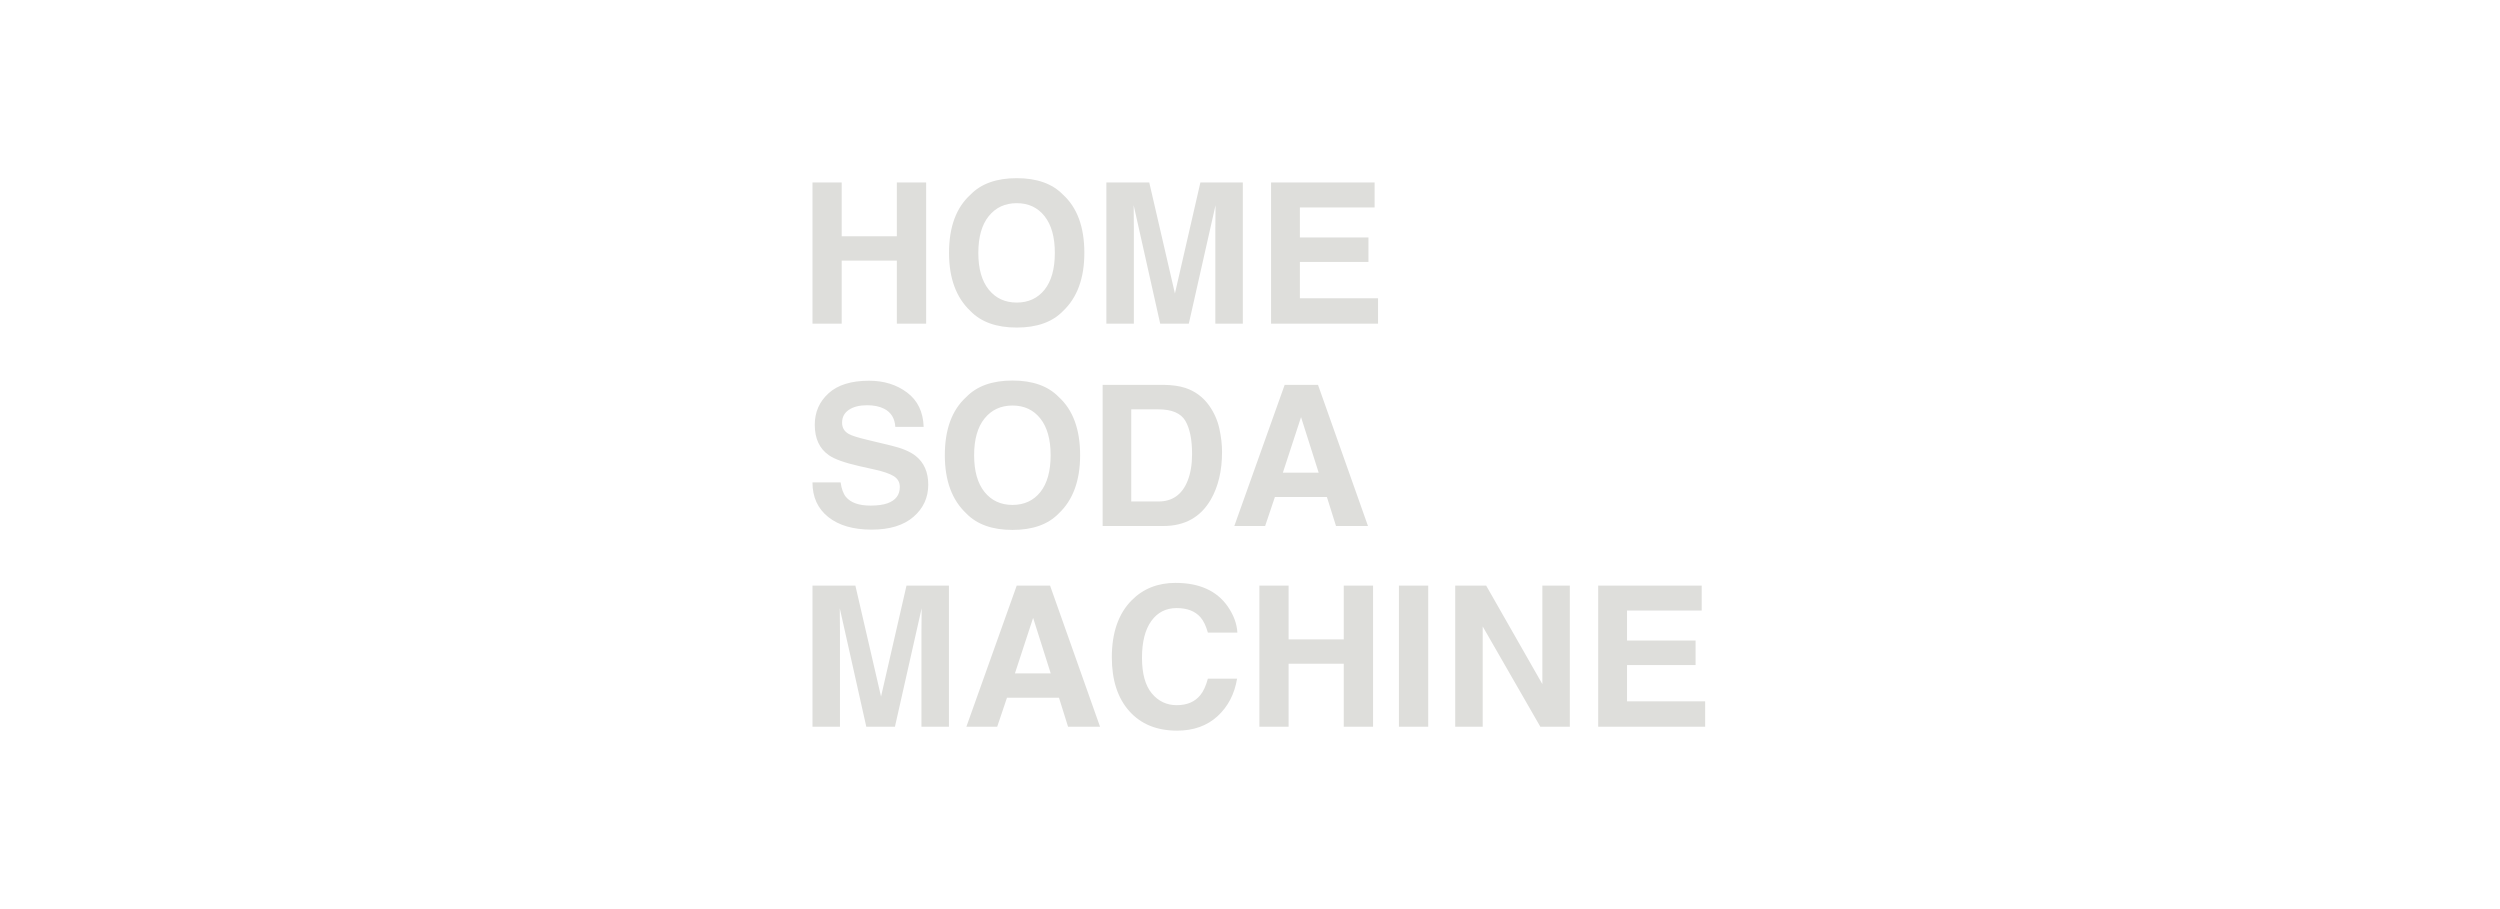
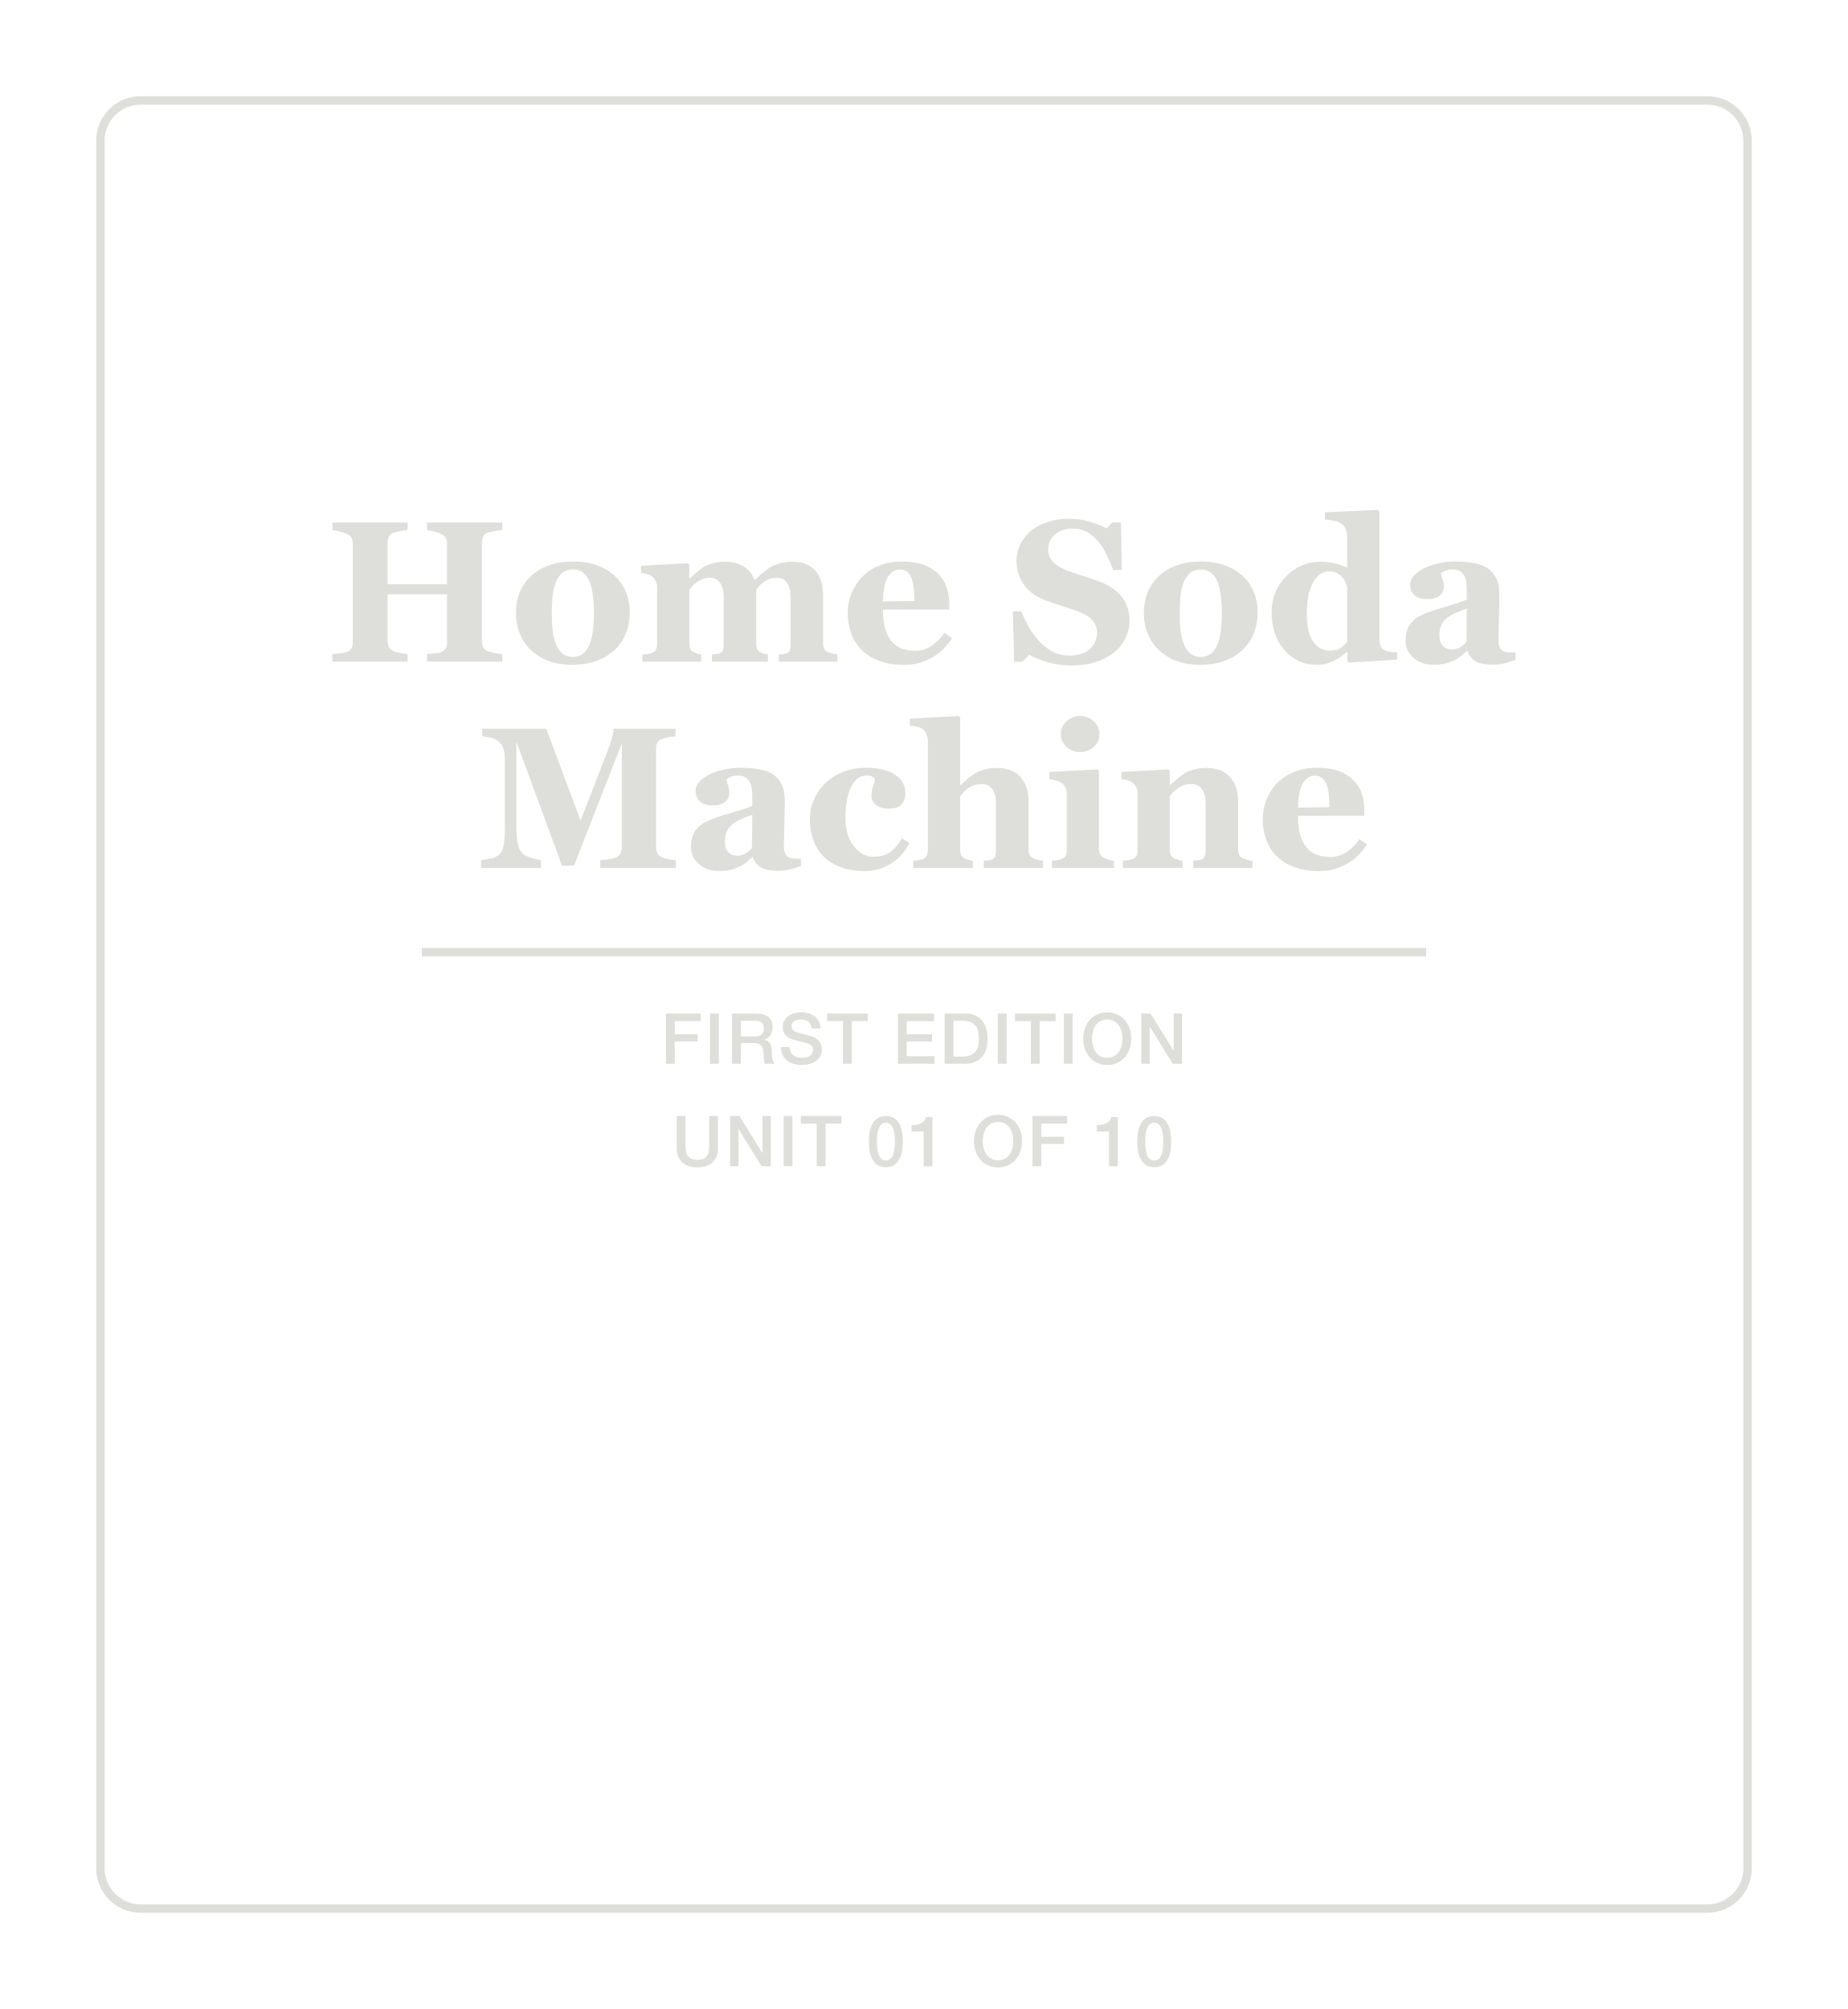
- <svg xmlns="http://www.w3.org/2000/svg" viewBox="0 0 104.53 38">
-   <g aria-label="HOME" transform="translate(33.3548 13.53193)" fill="#dededb">
-     <path d="M4.144 0.0V-2.635H1.838V0.0H0.617V-5.902H1.838V-3.652H4.144V-5.902H5.369V0.0ZM9.157 0.164Q7.892 0.164 7.223 -0.525Q6.326 -1.369 6.326 -2.959Q6.326 -4.58 7.223 -5.393Q7.892 -6.082 9.157 -6.082Q10.422 -6.082 11.091 -5.393Q11.984 -4.58 11.984 -2.959Q11.984 -1.369 11.091 -0.525Q10.422 0.164 9.157 0.164ZM10.322 -1.421Q10.75 -1.962 10.75 -2.959Q10.75 -3.952 10.32 -4.494Q9.89 -5.037 9.157 -5.037Q8.424 -5.037 7.988 -4.496Q7.551 -3.956 7.551 -2.959Q7.551 -1.962 7.988 -1.421Q8.424 -0.881 9.157 -0.881Q9.89 -0.881 10.322 -1.421ZM14.054 0.0H12.905V-5.902H14.698L15.771 -1.261L16.836 -5.902H18.61V0.0H17.461V-3.992Q17.461 -4.164 17.465 -4.474Q17.469 -4.785 17.469 -4.953L16.352 0.0H15.155L14.046 -4.953Q14.046 -4.785 14.05 -4.474Q14.054 -4.164 14.054 -3.992ZM23.863 -2.579H20.996V-1.061H24.264V0.0H19.791V-5.902H24.12V-4.857H20.996V-3.604H23.863Z" />
+ <svg xmlns="http://www.w3.org/2000/svg" viewBox="0 0 92 100">
+   <g aria-label="Home Soda" transform="translate(0 0)" fill="#dededb">
+     <path d="M 25.004 32.937 L 21.259 32.937 L 21.259 32.556 Q 21.381 32.546 21.615 32.526 Q 21.85 32.507 21.938 32.468 Q 22.118 32.395 22.187 32.275 Q 22.255 32.155 22.255 31.97 L 22.255 29.582 L 19.296 29.582 L 19.296 31.916 Q 19.296 32.082 19.367 32.214 Q 19.438 32.346 19.608 32.419 Q 19.701 32.458 19.926 32.502 Q 20.15 32.546 20.292 32.556 L 20.292 32.937 L 16.547 32.937 L 16.547 32.556 Q 16.669 32.551 16.906 32.524 Q 17.143 32.497 17.25 32.458 Q 17.426 32.395 17.494 32.265 Q 17.562 32.136 17.562 31.96 L 17.562 27.058 Q 17.562 26.887 17.501 26.77 Q 17.44 26.652 17.25 26.564 Q 17.108 26.501 16.879 26.45 Q 16.649 26.398 16.547 26.389 L 16.547 26.008 L 20.292 26.008 L 20.292 26.389 Q 20.141 26.398 19.931 26.438 Q 19.721 26.477 19.608 26.511 Q 19.418 26.574 19.357 26.713 Q 19.296 26.853 19.296 27.009 L 19.296 29.079 L 22.255 29.079 L 22.255 27.058 Q 22.255 26.887 22.191 26.77 Q 22.128 26.652 21.938 26.564 Q 21.811 26.506 21.598 26.455 Q 21.386 26.403 21.259 26.389 L 21.259 26.008 L 25.004 26.008 L 25.004 26.389 Q 24.848 26.398 24.652 26.43 Q 24.457 26.462 24.301 26.511 Q 24.115 26.574 24.052 26.711 Q 23.988 26.848 23.988 27.009 L 23.988 31.916 Q 23.988 32.092 24.052 32.214 Q 24.115 32.336 24.301 32.419 Q 24.418 32.468 24.64 32.507 Q 24.862 32.546 25.004 32.556 Z M 30.609 28.669 Q 30.971 29.006 31.161 29.475 Q 31.352 29.943 31.352 30.49 Q 31.352 31.032 31.164 31.513 Q 30.976 31.994 30.614 32.336 Q 30.229 32.702 29.694 32.897 Q 29.159 33.093 28.471 33.093 Q 27.875 33.093 27.375 32.922 Q 26.874 32.751 26.488 32.409 Q 26.117 32.082 25.902 31.601 Q 25.688 31.12 25.688 30.524 Q 25.688 29.938 25.875 29.482 Q 26.063 29.025 26.439 28.669 Q 26.801 28.327 27.331 28.139 Q 27.86 27.951 28.515 27.951 Q 29.198 27.951 29.718 28.139 Q 30.238 28.327 30.609 28.669 Z M 29.359 32.053 Q 29.467 31.779 29.518 31.389 Q 29.569 30.998 29.569 30.48 Q 29.569 30.139 29.521 29.699 Q 29.472 29.26 29.374 29.006 Q 29.257 28.698 29.049 28.522 Q 28.842 28.347 28.524 28.347 Q 28.178 28.347 27.97 28.537 Q 27.763 28.728 27.65 29.03 Q 27.548 29.309 27.509 29.682 Q 27.47 30.056 27.47 30.461 Q 27.47 30.993 27.504 31.342 Q 27.538 31.691 27.67 32.043 Q 27.782 32.346 27.992 32.521 Q 28.202 32.697 28.524 32.697 Q 28.817 32.697 29.027 32.534 Q 29.237 32.37 29.359 32.053 Z M 41.684 32.937 L 38.773 32.937 L 38.773 32.58 Q 38.881 32.565 38.998 32.556 Q 39.115 32.546 39.193 32.507 Q 39.301 32.458 39.33 32.343 Q 39.359 32.229 39.359 32.048 L 39.359 29.768 Q 39.359 29.265 39.181 29.013 Q 39.003 28.762 38.671 28.762 Q 38.461 28.762 38.297 28.828 Q 38.134 28.894 37.997 28.991 Q 37.855 29.094 37.777 29.196 Q 37.699 29.299 37.646 29.372 L 37.646 31.994 Q 37.646 32.17 37.687 32.28 Q 37.729 32.39 37.841 32.453 Q 37.919 32.497 38.019 32.531 Q 38.119 32.565 38.231 32.58 L 38.231 32.937 L 35.443 32.937 L 35.443 32.58 Q 35.536 32.57 35.668 32.556 Q 35.8 32.541 35.863 32.507 Q 35.966 32.453 35.998 32.351 Q 36.029 32.248 36.029 32.048 L 36.029 29.768 Q 36.029 29.265 35.851 29.013 Q 35.673 28.762 35.341 28.762 Q 35.131 28.762 34.967 28.828 Q 34.804 28.894 34.667 28.991 Q 34.525 29.094 34.447 29.196 Q 34.369 29.299 34.315 29.372 L 34.315 31.994 Q 34.315 32.165 34.359 32.277 Q 34.403 32.39 34.516 32.453 Q 34.594 32.497 34.694 32.531 Q 34.794 32.565 34.906 32.58 L 34.906 32.937 L 31.981 32.937 L 31.981 32.58 Q 32.108 32.57 32.23 32.556 Q 32.353 32.541 32.44 32.507 Q 32.597 32.448 32.655 32.338 Q 32.714 32.229 32.714 32.048 L 32.714 29.206 Q 32.714 29.05 32.631 28.901 Q 32.548 28.752 32.431 28.669 Q 32.343 28.61 32.209 28.571 Q 32.074 28.532 31.913 28.518 L 31.913 28.161 L 34.242 28.034 L 34.315 28.107 L 34.315 28.796 L 34.335 28.796 Q 34.472 28.674 34.66 28.505 Q 34.848 28.337 35.014 28.234 Q 35.194 28.117 35.478 28.039 Q 35.761 27.961 36.098 27.961 Q 36.654 27.961 37.028 28.203 Q 37.401 28.444 37.558 28.845 L 37.602 28.845 Q 37.743 28.713 37.948 28.535 Q 38.153 28.356 38.324 28.249 Q 38.515 28.127 38.81 28.044 Q 39.105 27.961 39.442 27.961 Q 40.18 27.961 40.578 28.395 Q 40.976 28.83 40.976 29.631 L 40.976 32.004 Q 40.976 32.185 41.029 32.294 Q 41.083 32.404 41.225 32.463 Q 41.303 32.497 41.417 32.531 Q 41.532 32.565 41.684 32.58 Z M 47.387 31.77 Q 47.216 32.048 46.974 32.294 Q 46.732 32.541 46.425 32.717 Q 46.098 32.902 45.763 32.998 Q 45.429 33.093 44.994 33.093 Q 44.271 33.093 43.747 32.888 Q 43.222 32.683 42.88 32.336 Q 42.538 31.989 42.37 31.518 Q 42.201 31.047 42.201 30.495 Q 42.201 29.997 42.384 29.541 Q 42.567 29.084 42.904 28.728 Q 43.236 28.381 43.742 28.166 Q 44.247 27.951 44.872 27.951 Q 45.556 27.951 45.995 28.117 Q 46.435 28.283 46.723 28.576 Q 47.001 28.854 47.128 29.233 Q 47.255 29.611 47.255 30.026 L 47.255 30.344 L 43.954 30.344 Q 43.954 31.345 44.34 31.867 Q 44.726 32.39 45.565 32.39 Q 46.024 32.39 46.391 32.138 Q 46.757 31.887 47.016 31.501 Z M 45.521 29.914 Q 45.521 29.621 45.492 29.313 Q 45.463 29.006 45.39 28.811 Q 45.307 28.581 45.163 28.464 Q 45.019 28.347 44.799 28.347 Q 44.423 28.347 44.198 28.728 Q 43.974 29.108 43.954 29.934 Z M 53.354 33.122 Q 52.719 33.122 52.169 32.966 Q 51.62 32.81 51.239 32.595 L 50.902 32.937 L 50.487 32.937 L 50.424 30.432 L 50.844 30.432 Q 50.985 30.788 51.205 31.184 Q 51.425 31.579 51.713 31.892 Q 52.011 32.219 52.379 32.424 Q 52.748 32.629 53.241 32.629 Q 53.905 32.629 54.259 32.304 Q 54.613 31.979 54.613 31.486 Q 54.613 31.081 54.313 30.805 Q 54.013 30.529 53.383 30.329 Q 52.973 30.197 52.628 30.085 Q 52.284 29.973 51.981 29.855 Q 51.283 29.577 50.944 29.06 Q 50.605 28.542 50.605 27.902 Q 50.605 27.497 50.78 27.124 Q 50.956 26.75 51.293 26.452 Q 51.615 26.174 52.118 25.998 Q 52.621 25.822 53.212 25.822 Q 53.788 25.822 54.291 25.981 Q 54.794 26.14 55.082 26.301 L 55.38 26.008 L 55.805 26.008 L 55.844 28.371 L 55.424 28.371 Q 55.277 27.99 55.08 27.592 Q 54.882 27.194 54.662 26.931 Q 54.423 26.647 54.11 26.479 Q 53.798 26.311 53.378 26.311 Q 52.851 26.311 52.516 26.608 Q 52.182 26.906 52.182 27.346 Q 52.182 27.761 52.472 28.024 Q 52.763 28.288 53.378 28.488 Q 53.739 28.61 54.115 28.732 Q 54.491 28.854 54.784 28.967 Q 55.492 29.24 55.861 29.721 Q 56.23 30.202 56.23 30.915 Q 56.23 31.364 56.02 31.784 Q 55.81 32.204 55.453 32.482 Q 55.062 32.79 54.55 32.956 Q 54.037 33.122 53.354 33.122 Z M 61.869 28.669 Q 62.23 29.006 62.421 29.475 Q 62.611 29.943 62.611 30.49 Q 62.611 31.032 62.423 31.513 Q 62.235 31.994 61.874 32.336 Q 61.488 32.702 60.954 32.897 Q 60.419 33.093 59.73 33.093 Q 59.135 33.093 58.634 32.922 Q 58.134 32.751 57.748 32.409 Q 57.377 32.082 57.162 31.601 Q 56.947 31.12 56.947 30.524 Q 56.947 29.938 57.135 29.482 Q 57.323 29.025 57.699 28.669 Q 58.061 28.327 58.59 28.139 Q 59.12 27.951 59.774 27.951 Q 60.458 27.951 60.978 28.139 Q 61.498 28.327 61.869 28.669 Z M 60.619 32.053 Q 60.727 31.779 60.778 31.389 Q 60.829 30.998 60.829 30.48 Q 60.829 30.139 60.78 29.699 Q 60.731 29.26 60.634 29.006 Q 60.517 28.698 60.309 28.522 Q 60.102 28.347 59.784 28.347 Q 59.438 28.347 59.23 28.537 Q 59.022 28.728 58.91 29.03 Q 58.808 29.309 58.769 29.682 Q 58.73 30.056 58.73 30.461 Q 58.73 30.993 58.764 31.342 Q 58.798 31.691 58.93 32.043 Q 59.042 32.346 59.252 32.521 Q 59.462 32.697 59.784 32.697 Q 60.077 32.697 60.287 32.534 Q 60.497 32.37 60.619 32.053 Z M 69.555 32.834 L 67.147 32.976 L 67.074 32.907 L 67.074 32.458 L 67.04 32.448 Q 66.801 32.707 66.393 32.9 Q 65.985 33.093 65.57 33.093 Q 64.584 33.093 63.944 32.36 Q 63.305 31.628 63.305 30.466 Q 63.305 29.436 64.02 28.698 Q 64.735 27.961 65.751 27.961 Q 66.151 27.961 66.503 28.051 Q 66.855 28.142 67.064 28.264 L 67.064 26.667 Q 67.064 26.486 66.991 26.328 Q 66.918 26.169 66.796 26.081 Q 66.645 25.974 66.417 25.927 Q 66.19 25.881 65.961 25.861 L 65.961 25.505 L 68.598 25.378 L 68.671 25.456 L 68.671 31.857 Q 68.671 32.043 68.732 32.17 Q 68.793 32.297 68.93 32.37 Q 69.032 32.424 69.23 32.448 Q 69.428 32.473 69.555 32.478 Z M 67.064 31.965 L 67.064 29.206 Q 67.03 29.094 66.969 28.957 Q 66.908 28.82 66.801 28.698 Q 66.703 28.596 66.54 28.518 Q 66.376 28.439 66.171 28.439 Q 65.683 28.439 65.37 28.991 Q 65.058 29.543 65.058 30.549 Q 65.058 30.944 65.114 31.259 Q 65.17 31.574 65.312 31.833 Q 65.453 32.092 65.675 32.238 Q 65.897 32.385 66.21 32.385 Q 66.508 32.385 66.703 32.27 Q 66.898 32.155 67.064 31.965 Z M 75.453 32.834 Q 75.238 32.927 74.945 33.005 Q 74.652 33.083 74.325 33.083 Q 73.725 33.083 73.441 32.905 Q 73.158 32.727 73.056 32.395 L 73.026 32.395 Q 72.86 32.561 72.707 32.678 Q 72.553 32.795 72.377 32.878 Q 72.147 32.985 71.935 33.037 Q 71.723 33.088 71.342 33.088 Q 70.775 33.088 70.375 32.753 Q 69.975 32.419 69.975 31.867 Q 69.975 31.55 70.062 31.328 Q 70.15 31.105 70.312 30.935 Q 70.458 30.778 70.651 30.676 Q 70.844 30.573 71.073 30.485 Q 71.513 30.324 72.128 30.151 Q 72.743 29.978 73.026 29.841 L 73.026 29.372 Q 73.026 29.25 73.007 29.05 Q 72.987 28.85 72.924 28.713 Q 72.855 28.557 72.709 28.449 Q 72.562 28.342 72.323 28.342 Q 72.108 28.342 71.964 28.403 Q 71.82 28.464 71.732 28.527 Q 71.747 28.625 71.815 28.825 Q 71.884 29.025 71.884 29.211 Q 71.884 29.294 71.84 29.418 Q 71.796 29.543 71.713 29.616 Q 71.601 29.714 71.461 29.768 Q 71.322 29.821 71.034 29.821 Q 70.624 29.821 70.414 29.624 Q 70.204 29.426 70.204 29.108 Q 70.204 28.835 70.421 28.618 Q 70.639 28.4 70.951 28.259 Q 71.259 28.112 71.659 28.032 Q 72.06 27.951 72.401 27.951 Q 72.875 27.951 73.271 28.007 Q 73.666 28.063 73.983 28.239 Q 74.286 28.41 74.464 28.735 Q 74.643 29.06 74.643 29.582 Q 74.643 30.134 74.621 30.891 Q 74.599 31.647 74.599 31.887 Q 74.599 32.106 74.665 32.233 Q 74.73 32.36 74.867 32.424 Q 74.95 32.463 75.128 32.47 Q 75.307 32.478 75.453 32.478 Z M 73.026 30.29 Q 72.753 30.383 72.484 30.502 Q 72.216 30.622 72.045 30.754 Q 71.864 30.891 71.762 31.103 Q 71.659 31.315 71.659 31.604 Q 71.659 31.984 71.833 32.155 Q 72.006 32.326 72.26 32.326 Q 72.528 32.326 72.702 32.216 Q 72.875 32.106 73.007 31.945 Z" />
  </g>
-   <g aria-label="SODA" transform="translate(33.63107 21.99292)" fill="#dededb">
-     <path d="M2.767 -0.853Q3.203 -0.853 3.475 -0.949Q3.992 -1.133 3.992 -1.634Q3.992 -1.926 3.736 -2.086Q3.479 -2.242 2.931 -2.362L2.306 -2.502Q1.385 -2.711 1.033 -2.955Q0.436 -3.363 0.436 -4.232Q0.436 -5.025 1.013 -5.549Q1.59 -6.074 2.707 -6.074Q3.64 -6.074 4.298 -5.579Q4.957 -5.085 4.989 -4.144H3.804Q3.772 -4.677 3.339 -4.901Q3.051 -5.049 2.623 -5.049Q2.146 -5.049 1.862 -4.857Q1.578 -4.665 1.578 -4.32Q1.578 -4.004 1.858 -3.848Q2.038 -3.744 2.627 -3.604L3.644 -3.359Q4.312 -3.199 4.653 -2.931Q5.181 -2.514 5.181 -1.726Q5.181 -0.917 4.562 -0.382Q3.944 0.152 2.815 0.152Q1.662 0.152 1.001 -0.374Q0.34 -0.901 0.34 -1.822H1.517Q1.574 -1.417 1.738 -1.217Q2.038 -0.853 2.767 -0.853ZM8.704 0.164Q7.439 0.164 6.771 -0.525Q5.874 -1.369 5.874 -2.959Q5.874 -4.58 6.771 -5.393Q7.439 -6.082 8.704 -6.082Q9.97 -6.082 10.638 -5.393Q11.531 -4.58 11.531 -2.959Q11.531 -1.369 10.638 -0.525Q9.97 0.164 8.704 0.164ZM9.87 -1.421Q10.298 -1.962 10.298 -2.959Q10.298 -3.952 9.868 -4.494Q9.437 -5.037 8.704 -5.037Q7.972 -5.037 7.535 -4.496Q7.099 -3.956 7.099 -2.959Q7.099 -1.962 7.535 -1.421Q7.972 -0.881 8.704 -0.881Q9.437 -0.881 9.87 -1.421ZM15.015 0.0H12.472V-5.902H15.015Q15.563 -5.894 15.928 -5.774Q16.548 -5.569 16.933 -5.025Q17.241 -4.584 17.353 -4.072Q17.465 -3.559 17.465 -3.095Q17.465 -1.918 16.993 -1.101Q16.352 0.0 15.015 0.0ZM15.932 -4.396Q15.647 -4.877 14.806 -4.877H13.669V-1.025H14.806Q15.679 -1.025 16.024 -1.886Q16.212 -2.358 16.212 -3.011Q16.212 -3.912 15.932 -4.396ZM21.849 -1.213H19.675L19.267 0.0H17.978L20.084 -5.902H21.477L23.567 0.0H22.23ZM21.505 -2.23 20.768 -4.552 20.008 -2.23Z" />
+   <g aria-label="Machine" transform="translate(0 0)" fill="#dededb">
+     <path d="M 33.639 43.201 L 29.884 43.201 L 29.884 42.82 Q 30.05 42.806 30.292 42.771 Q 30.534 42.737 30.622 42.698 Q 30.802 42.625 30.88 42.498 Q 30.958 42.371 30.958 42.176 L 30.958 37 L 28.576 43.089 L 27.96 43.089 Q 27.916 42.928 27.743 42.449 Q 27.57 41.971 27.462 41.683 L 25.709 36.922 L 25.709 41.136 Q 25.709 41.741 25.79 42.056 Q 25.871 42.371 26.051 42.518 Q 26.173 42.62 26.488 42.713 Q 26.803 42.806 26.93 42.82 L 26.93 43.201 L 23.952 43.201 L 23.952 42.82 Q 24.074 42.806 24.35 42.754 Q 24.625 42.703 24.801 42.576 Q 24.997 42.439 25.065 42.115 Q 25.133 41.79 25.133 41.189 L 25.133 37.757 Q 25.133 37.444 25.055 37.237 Q 24.977 37.029 24.821 36.907 Q 24.625 36.756 24.42 36.712 Q 24.215 36.668 24.005 36.653 L 24.005 36.272 L 27.194 36.272 L 28.903 40.848 L 30.343 37.132 Q 30.416 36.927 30.485 36.644 Q 30.553 36.36 30.558 36.272 L 33.629 36.272 L 33.629 36.653 Q 33.473 36.663 33.302 36.692 Q 33.131 36.722 32.975 36.771 Q 32.785 36.834 32.724 36.971 Q 32.663 37.107 32.663 37.273 L 32.663 42.181 Q 32.663 42.356 32.724 42.476 Q 32.785 42.596 32.975 42.684 Q 33.073 42.728 33.295 42.767 Q 33.517 42.806 33.639 42.82 Z M 39.879 43.099 Q 39.665 43.191 39.372 43.27 Q 39.079 43.348 38.751 43.348 Q 38.151 43.348 37.868 43.169 Q 37.584 42.991 37.482 42.659 L 37.453 42.659 Q 37.287 42.825 37.133 42.942 Q 36.979 43.06 36.803 43.143 Q 36.574 43.25 36.361 43.301 Q 36.149 43.353 35.768 43.353 Q 35.202 43.353 34.801 43.018 Q 34.401 42.684 34.401 42.132 Q 34.401 41.814 34.489 41.592 Q 34.577 41.37 34.738 41.199 Q 34.884 41.043 35.077 40.94 Q 35.27 40.838 35.5 40.75 Q 35.939 40.589 36.554 40.416 Q 37.169 40.242 37.453 40.105 L 37.453 39.637 Q 37.453 39.515 37.433 39.314 Q 37.414 39.114 37.35 38.978 Q 37.282 38.821 37.135 38.714 Q 36.989 38.606 36.75 38.606 Q 36.535 38.606 36.391 38.667 Q 36.247 38.729 36.159 38.792 Q 36.173 38.89 36.242 39.09 Q 36.31 39.29 36.31 39.476 Q 36.31 39.559 36.266 39.683 Q 36.222 39.808 36.139 39.881 Q 36.027 39.979 35.888 40.032 Q 35.749 40.086 35.46 40.086 Q 35.05 40.086 34.84 39.888 Q 34.63 39.69 34.63 39.373 Q 34.63 39.1 34.848 38.882 Q 35.065 38.665 35.377 38.523 Q 35.685 38.377 36.085 38.296 Q 36.486 38.216 36.828 38.216 Q 37.301 38.216 37.697 38.272 Q 38.092 38.328 38.41 38.504 Q 38.712 38.675 38.891 39 Q 39.069 39.324 39.069 39.847 Q 39.069 40.398 39.047 41.155 Q 39.025 41.912 39.025 42.151 Q 39.025 42.371 39.091 42.498 Q 39.157 42.625 39.293 42.688 Q 39.376 42.728 39.555 42.735 Q 39.733 42.742 39.879 42.742 Z M 37.453 40.555 Q 37.179 40.647 36.911 40.767 Q 36.642 40.887 36.471 41.019 Q 36.291 41.155 36.188 41.368 Q 36.085 41.58 36.085 41.868 Q 36.085 42.249 36.259 42.42 Q 36.432 42.591 36.686 42.591 Q 36.955 42.591 37.128 42.481 Q 37.301 42.371 37.433 42.21 Z M 43.043 43.357 Q 42.365 43.357 41.845 43.16 Q 41.325 42.962 40.988 42.62 Q 40.651 42.273 40.485 41.8 Q 40.319 41.326 40.319 40.77 Q 40.319 40.262 40.521 39.803 Q 40.724 39.344 41.071 38.997 Q 41.427 38.641 41.957 38.428 Q 42.487 38.216 43.126 38.216 Q 44.025 38.216 44.547 38.555 Q 45.07 38.895 45.07 39.471 Q 45.07 39.822 44.884 40.037 Q 44.699 40.252 44.245 40.252 Q 43.878 40.252 43.632 40.076 Q 43.385 39.9 43.385 39.617 Q 43.385 39.378 43.463 39.144 Q 43.541 38.909 43.556 38.787 Q 43.502 38.699 43.419 38.653 Q 43.336 38.606 43.161 38.606 Q 42.941 38.606 42.76 38.709 Q 42.58 38.812 42.423 39.07 Q 42.272 39.314 42.182 39.725 Q 42.091 40.135 42.091 40.711 Q 42.091 41.58 42.499 42.112 Q 42.907 42.645 43.473 42.645 Q 44.015 42.645 44.335 42.403 Q 44.655 42.161 44.904 41.717 L 45.27 41.971 Q 45.119 42.269 44.909 42.515 Q 44.699 42.762 44.406 42.952 Q 44.098 43.152 43.781 43.255 Q 43.463 43.357 43.043 43.357 Z M 51.916 43.201 L 48.976 43.201 L 48.976 42.845 Q 49.074 42.835 49.206 42.82 Q 49.337 42.806 49.401 42.771 Q 49.503 42.718 49.545 42.615 Q 49.586 42.513 49.586 42.312 L 49.586 40.027 Q 49.586 39.524 49.398 39.275 Q 49.21 39.026 48.864 39.026 Q 48.668 39.026 48.5 39.085 Q 48.332 39.144 48.17 39.256 Q 48.029 39.354 47.943 39.456 Q 47.858 39.559 47.799 39.637 L 47.799 42.259 Q 47.799 42.439 47.843 42.544 Q 47.887 42.649 48.009 42.718 Q 48.083 42.762 48.202 42.796 Q 48.322 42.83 48.434 42.845 L 48.434 43.201 L 45.465 43.201 L 45.465 42.845 Q 45.592 42.835 45.712 42.82 Q 45.832 42.806 45.924 42.771 Q 46.081 42.713 46.137 42.603 Q 46.193 42.493 46.193 42.312 L 46.193 36.868 Q 46.193 36.712 46.12 36.536 Q 46.046 36.36 45.915 36.272 Q 45.817 36.209 45.631 36.172 Q 45.446 36.136 45.299 36.126 L 45.299 35.77 L 47.726 35.643 L 47.799 35.721 L 47.799 39.08 L 47.819 39.08 Q 48.004 38.914 48.153 38.78 Q 48.302 38.646 48.517 38.509 Q 48.698 38.392 48.988 38.309 Q 49.279 38.226 49.616 38.226 Q 50.407 38.226 50.805 38.68 Q 51.203 39.134 51.203 39.876 L 51.203 42.269 Q 51.203 42.449 51.256 42.557 Q 51.31 42.664 51.457 42.728 Q 51.544 42.767 51.652 42.796 Q 51.759 42.825 51.916 42.845 Z M 55.451 43.201 L 52.365 43.201 L 52.365 42.845 Q 52.492 42.835 52.614 42.82 Q 52.736 42.806 52.824 42.771 Q 52.98 42.713 53.043 42.603 Q 53.107 42.493 53.107 42.312 L 53.107 39.471 Q 53.107 39.3 53.029 39.17 Q 52.951 39.041 52.833 38.963 Q 52.746 38.904 52.567 38.851 Q 52.389 38.797 52.243 38.782 L 52.243 38.426 L 54.635 38.299 L 54.708 38.372 L 54.708 42.249 Q 54.708 42.42 54.782 42.54 Q 54.855 42.659 54.992 42.718 Q 55.089 42.762 55.207 42.796 Q 55.324 42.83 55.451 42.845 Z M 54.738 36.541 Q 54.738 36.912 54.452 37.173 Q 54.166 37.435 53.776 37.435 Q 53.38 37.435 53.095 37.173 Q 52.809 36.912 52.809 36.541 Q 52.809 36.17 53.095 35.906 Q 53.38 35.643 53.776 35.643 Q 54.171 35.643 54.455 35.906 Q 54.738 36.17 54.738 36.541 Z M 62.345 43.201 L 59.406 43.201 L 59.406 42.845 Q 59.499 42.835 59.63 42.82 Q 59.762 42.806 59.831 42.771 Q 59.933 42.718 59.977 42.615 Q 60.021 42.513 60.021 42.312 L 60.021 40.027 Q 60.021 39.529 59.838 39.278 Q 59.655 39.026 59.298 39.026 Q 59.103 39.026 58.935 39.085 Q 58.766 39.144 58.605 39.256 Q 58.463 39.354 58.378 39.456 Q 58.292 39.559 58.234 39.637 L 58.234 42.259 Q 58.234 42.43 58.283 42.544 Q 58.332 42.659 58.444 42.718 Q 58.522 42.762 58.639 42.796 Q 58.756 42.83 58.869 42.845 L 58.869 43.201 L 55.9 43.201 L 55.9 42.845 Q 56.022 42.835 56.146 42.818 Q 56.271 42.801 56.359 42.771 Q 56.515 42.718 56.574 42.605 Q 56.632 42.493 56.632 42.312 L 56.632 39.471 Q 56.632 39.319 56.554 39.173 Q 56.476 39.026 56.349 38.934 Q 56.261 38.875 56.127 38.836 Q 55.993 38.797 55.832 38.782 L 55.832 38.426 L 58.161 38.299 L 58.234 38.372 L 58.234 39.08 L 58.253 39.08 Q 58.39 38.958 58.585 38.787 Q 58.781 38.616 58.947 38.509 Q 59.127 38.392 59.42 38.309 Q 59.713 38.226 60.045 38.226 Q 60.841 38.226 61.239 38.677 Q 61.637 39.129 61.637 39.876 L 61.637 42.269 Q 61.637 42.449 61.691 42.557 Q 61.745 42.664 61.891 42.728 Q 61.969 42.762 62.084 42.796 Q 62.199 42.83 62.345 42.845 Z M 68.048 42.034 Q 67.877 42.312 67.636 42.559 Q 67.394 42.806 67.086 42.981 Q 66.759 43.167 66.425 43.262 Q 66.09 43.357 65.656 43.357 Q 64.933 43.357 64.408 43.152 Q 63.883 42.947 63.541 42.601 Q 63.2 42.254 63.031 41.783 Q 62.863 41.312 62.863 40.76 Q 62.863 40.262 63.046 39.805 Q 63.229 39.349 63.566 38.992 Q 63.898 38.646 64.403 38.431 Q 64.909 38.216 65.534 38.216 Q 66.217 38.216 66.657 38.382 Q 67.096 38.548 67.384 38.841 Q 67.663 39.119 67.79 39.498 Q 67.916 39.876 67.916 40.291 L 67.916 40.608 L 64.616 40.608 Q 64.616 41.609 65.001 42.132 Q 65.387 42.654 66.227 42.654 Q 66.686 42.654 67.052 42.403 Q 67.418 42.151 67.677 41.766 Z M 66.183 40.179 Q 66.183 39.886 66.154 39.578 Q 66.125 39.271 66.051 39.075 Q 65.968 38.846 65.824 38.729 Q 65.68 38.611 65.46 38.611 Q 65.084 38.611 64.86 38.992 Q 64.635 39.373 64.616 40.198 Z" />
  </g>
-   <g aria-label="MACHINE" transform="translate(33.36681 30.38584)" fill="#dededb">
-     <path d="M1.754 0.0H0.605V-5.902H2.398L3.471 -1.261L4.536 -5.902H6.31V0.0H5.161V-3.992Q5.161 -4.164 5.165 -4.474Q5.169 -4.785 5.169 -4.953L4.052 0.0H2.855L1.746 -4.953Q1.746 -4.785 1.75 -4.474Q1.754 -4.164 1.754 -3.992ZM10.911 -1.213H8.737L8.328 0.0H7.039L9.145 -5.902H10.538L12.628 0.0H11.291ZM10.566 -2.23 9.83 -4.552 9.069 -2.23ZM17.541 -0.44Q16.88 0.164 15.851 0.164Q14.578 0.164 13.85 -0.653Q13.121 -1.473 13.121 -2.903Q13.121 -4.448 13.95 -5.285Q14.67 -6.014 15.783 -6.014Q17.273 -6.014 17.962 -5.037Q18.342 -4.488 18.37 -3.936H17.137Q17.017 -4.36 16.828 -4.576Q16.492 -4.961 15.831 -4.961Q15.159 -4.961 14.77 -4.418Q14.382 -3.876 14.382 -2.883Q14.382 -1.89 14.792 -1.395Q15.203 -0.901 15.835 -0.901Q16.484 -0.901 16.824 -1.325Q17.013 -1.554 17.137 -2.01H18.358Q18.198 -1.045 17.541 -0.44ZM22.818 0.0V-2.635H20.512V0.0H19.291V-5.902H20.512V-3.652H22.818V-5.902H24.043V0.0ZM25.125 -5.902H26.35V0.0H25.125ZM32.271 0.0H31.038L28.628 -4.192V0.0H27.479V-5.902H28.772L31.122 -1.782V-5.902H32.271ZM37.529 -2.579H34.662V-1.061H37.929V0.0H33.457V-5.902H37.785V-4.857H34.662V-3.604H37.529Z" />
+   <g aria-label="FIRST EDITION" transform="translate(0 0)" fill="#dededb">
+     <path d="M 33.154 50.45 L 34.88 50.45 L 34.88 50.828 L 33.592 50.828 L 33.592 51.483 L 34.722 51.483 L 34.722 51.84 L 33.592 51.84 L 33.592 52.95 L 33.154 52.95 Z M 35.35 50.45 L 35.787 50.45 L 35.787 52.95 L 35.35 52.95 Z M 36.443 50.45 L 37.636 50.45 Q 38.049 50.45 38.256 50.629 Q 38.462 50.807 38.462 51.126 Q 38.462 51.304 38.41 51.422 Q 38.357 51.539 38.287 51.611 Q 38.217 51.682 38.149 51.714 Q 38.081 51.745 38.049 51.756 L 38.049 51.763 Q 38.105 51.77 38.17 51.798 Q 38.235 51.826 38.291 51.887 Q 38.347 51.949 38.383 52.047 Q 38.42 52.145 38.42 52.291 Q 38.42 52.512 38.453 52.692 Q 38.487 52.873 38.557 52.95 L 38.088 52.95 Q 38.039 52.869 38.03 52.771 Q 38.021 52.673 38.021 52.582 Q 38.021 52.41 38 52.286 Q 37.979 52.162 37.923 52.08 Q 37.867 51.998 37.771 51.959 Q 37.675 51.92 37.524 51.92 L 36.88 51.92 L 36.88 52.95 L 36.443 52.95 Z M 36.88 51.588 L 37.598 51.588 Q 37.808 51.588 37.916 51.488 Q 38.025 51.389 38.025 51.189 Q 38.025 51.07 37.99 50.995 Q 37.955 50.919 37.894 50.877 Q 37.832 50.836 37.754 50.822 Q 37.675 50.807 37.591 50.807 L 36.88 50.807 Z M 39.314 52.117 Q 39.314 52.26 39.363 52.361 Q 39.412 52.463 39.499 52.528 Q 39.587 52.593 39.7 52.622 Q 39.814 52.652 39.947 52.652 Q 40.091 52.652 40.192 52.619 Q 40.294 52.586 40.357 52.533 Q 40.42 52.48 40.448 52.412 Q 40.476 52.344 40.476 52.274 Q 40.476 52.13 40.411 52.062 Q 40.346 51.994 40.269 51.966 Q 40.136 51.917 39.959 51.873 Q 39.783 51.83 39.524 51.76 Q 39.363 51.718 39.256 51.649 Q 39.149 51.581 39.086 51.497 Q 39.023 51.413 38.997 51.319 Q 38.971 51.224 38.971 51.126 Q 38.971 50.937 39.05 50.799 Q 39.128 50.66 39.258 50.569 Q 39.387 50.478 39.552 50.435 Q 39.716 50.391 39.884 50.391 Q 40.08 50.391 40.254 50.442 Q 40.427 50.492 40.558 50.594 Q 40.689 50.696 40.766 50.844 Q 40.843 50.993 40.843 51.189 L 40.406 51.189 Q 40.388 50.947 40.241 50.848 Q 40.094 50.748 39.867 50.748 Q 39.79 50.748 39.709 50.764 Q 39.629 50.779 39.562 50.816 Q 39.496 50.853 39.452 50.916 Q 39.408 50.979 39.408 51.074 Q 39.408 51.206 39.49 51.282 Q 39.573 51.357 39.706 51.395 Q 39.72 51.399 39.816 51.425 Q 39.912 51.452 40.031 51.483 Q 40.15 51.514 40.264 51.544 Q 40.378 51.574 40.427 51.588 Q 40.549 51.627 40.64 51.693 Q 40.731 51.76 40.792 51.845 Q 40.854 51.931 40.883 52.029 Q 40.913 52.127 40.913 52.225 Q 40.913 52.435 40.828 52.584 Q 40.742 52.733 40.602 52.827 Q 40.462 52.922 40.283 52.965 Q 40.105 53.009 39.919 53.009 Q 39.706 53.009 39.517 52.956 Q 39.328 52.904 39.188 52.795 Q 39.048 52.687 38.964 52.517 Q 38.88 52.347 38.876 52.117 Z M 41.177 50.45 L 43.2 50.45 L 43.2 50.828 L 42.405 50.828 L 42.405 52.95 L 41.968 52.95 L 41.968 50.828 L 41.177 50.828 Z M 44.703 50.45 L 46.502 50.45 L 46.502 50.828 L 45.141 50.828 L 45.141 51.483 L 46.401 51.483 L 46.401 51.84 L 45.141 51.84 L 45.141 52.572 L 46.527 52.572 L 46.527 52.95 L 44.703 52.95 Z M 47.028 50.45 L 48.064 50.45 Q 48.351 50.45 48.561 50.548 Q 48.771 50.647 48.904 50.816 Q 49.037 50.986 49.102 51.214 Q 49.167 51.441 49.167 51.7 Q 49.167 51.959 49.102 52.187 Q 49.037 52.414 48.904 52.584 Q 48.771 52.754 48.561 52.852 Q 48.351 52.95 48.064 52.95 L 47.028 52.95 Z M 47.466 52.593 L 47.896 52.593 Q 48.152 52.593 48.315 52.524 Q 48.477 52.456 48.57 52.335 Q 48.663 52.215 48.696 52.052 Q 48.729 51.889 48.729 51.7 Q 48.729 51.511 48.696 51.348 Q 48.663 51.185 48.57 51.065 Q 48.477 50.944 48.315 50.876 Q 48.152 50.807 47.896 50.807 L 47.466 50.807 Z M 49.675 50.45 L 50.113 50.45 L 50.113 52.95 L 49.675 52.95 Z M 50.53 50.45 L 52.553 50.45 L 52.553 50.828 L 51.759 50.828 L 51.759 52.95 L 51.321 52.95 L 51.321 50.828 L 50.53 50.828 Z M 52.964 50.45 L 53.401 50.45 L 53.401 52.95 L 52.964 52.95 Z M 55.121 50.748 Q 54.921 50.748 54.776 50.828 Q 54.631 50.909 54.54 51.044 Q 54.449 51.178 54.405 51.35 Q 54.361 51.522 54.361 51.7 Q 54.361 51.879 54.405 52.05 Q 54.449 52.221 54.54 52.356 Q 54.631 52.491 54.776 52.572 Q 54.921 52.652 55.121 52.652 Q 55.32 52.652 55.465 52.572 Q 55.611 52.491 55.702 52.356 Q 55.793 52.221 55.837 52.05 Q 55.88 51.879 55.88 51.7 Q 55.88 51.522 55.837 51.35 Q 55.793 51.178 55.702 51.044 Q 55.611 50.909 55.465 50.828 Q 55.32 50.748 55.121 50.748 Z M 55.121 50.391 Q 55.401 50.391 55.623 50.496 Q 55.845 50.601 55.999 50.779 Q 56.153 50.958 56.236 51.196 Q 56.318 51.434 56.318 51.7 Q 56.318 51.969 56.236 52.208 Q 56.153 52.446 55.999 52.624 Q 55.845 52.803 55.623 52.906 Q 55.401 53.009 55.121 53.009 Q 54.841 53.009 54.618 52.906 Q 54.396 52.803 54.242 52.624 Q 54.088 52.446 54.006 52.208 Q 53.924 51.969 53.924 51.7 Q 53.924 51.434 54.006 51.196 Q 54.088 50.958 54.242 50.779 Q 54.396 50.601 54.618 50.496 Q 54.841 50.391 55.121 50.391 Z M 56.819 50.45 L 57.281 50.45 L 58.422 52.291 L 58.429 52.291 L 58.429 50.45 L 58.846 50.45 L 58.846 52.95 L 58.384 52.95 L 57.246 51.112 L 57.236 51.112 L 57.236 52.95 L 56.819 52.95 Z" />
+   </g>
+   <g aria-label="UNIT 01 OF 10" transform="translate(0 0)" fill="#dededb" data-variable="unit">
+     <path d="M 33.691 55.55 L 34.129 55.55 L 34.129 57.007 Q 34.129 57.133 34.141 57.262 Q 34.154 57.392 34.211 57.495 Q 34.269 57.598 34.386 57.664 Q 34.504 57.731 34.717 57.731 Q 34.931 57.731 35.048 57.664 Q 35.165 57.598 35.223 57.495 Q 35.281 57.392 35.293 57.262 Q 35.305 57.133 35.305 57.007 L 35.305 55.55 L 35.742 55.55 L 35.742 57.15 Q 35.742 57.392 35.669 57.57 Q 35.596 57.748 35.461 57.869 Q 35.326 57.99 35.137 58.05 Q 34.948 58.109 34.717 58.109 Q 34.486 58.109 34.297 58.05 Q 34.108 57.99 33.973 57.869 Q 33.839 57.748 33.765 57.57 Q 33.691 57.392 33.691 57.15 Z M 36.349 55.55 L 36.811 55.55 L 37.952 57.392 L 37.959 57.392 L 37.959 55.55 L 38.376 55.55 L 38.376 58.05 L 37.913 58.05 L 36.776 56.212 L 36.766 56.212 L 36.766 58.05 L 36.349 58.05 Z M 39.014 55.55 L 39.451 55.55 L 39.451 58.05 L 39.014 58.05 Z M 39.868 55.55 L 41.892 55.55 L 41.892 55.928 L 41.097 55.928 L 41.097 58.05 L 40.66 58.05 L 40.66 55.928 L 39.868 55.928 Z M 44.102 55.55 Q 44.364 55.55 44.531 55.671 Q 44.697 55.792 44.79 55.979 Q 44.883 56.166 44.916 56.391 Q 44.949 56.614 44.949 56.825 Q 44.949 57.035 44.916 57.258 Q 44.883 57.483 44.79 57.67 Q 44.697 57.857 44.531 57.978 Q 44.364 58.099 44.102 58.099 Q 43.84 58.099 43.673 57.978 Q 43.507 57.857 43.414 57.67 Q 43.322 57.483 43.288 57.258 Q 43.255 57.035 43.255 56.825 Q 43.255 56.614 43.288 56.391 Q 43.322 56.166 43.414 55.979 Q 43.507 55.792 43.673 55.671 Q 43.84 55.55 44.102 55.55 Z M 44.102 57.766 Q 44.231 57.766 44.319 57.691 Q 44.407 57.615 44.457 57.488 Q 44.508 57.36 44.529 57.188 Q 44.55 57.017 44.55 56.825 Q 44.55 56.632 44.529 56.462 Q 44.508 56.292 44.457 56.163 Q 44.407 56.033 44.319 55.958 Q 44.231 55.883 44.102 55.883 Q 43.969 55.883 43.883 55.958 Q 43.797 56.033 43.747 56.163 Q 43.696 56.292 43.675 56.462 Q 43.654 56.632 43.654 56.825 Q 43.654 57.017 43.675 57.188 Q 43.696 57.36 43.747 57.488 Q 43.797 57.615 43.883 57.691 Q 43.969 57.766 44.102 57.766 Z M 45.38 56.005 Q 45.507 56.005 45.626 55.984 Q 45.745 55.964 45.841 55.914 Q 45.937 55.865 46.005 55.788 Q 46.074 55.712 46.094 55.599 L 46.42 55.599 L 46.42 58.05 L 45.983 58.05 L 45.983 56.321 L 45.38 56.321 Z M 49.684 55.848 Q 49.484 55.848 49.339 55.928 Q 49.194 56.009 49.103 56.144 Q 49.012 56.279 48.968 56.45 Q 48.925 56.621 48.925 56.8 Q 48.925 56.978 48.968 57.15 Q 49.012 57.322 49.103 57.456 Q 49.194 57.591 49.339 57.672 Q 49.484 57.752 49.684 57.752 Q 49.883 57.752 50.029 57.672 Q 50.174 57.591 50.265 57.456 Q 50.356 57.322 50.4 57.15 Q 50.444 56.978 50.444 56.8 Q 50.444 56.621 50.4 56.45 Q 50.356 56.279 50.265 56.144 Q 50.174 56.009 50.029 55.928 Q 49.883 55.848 49.684 55.848 Z M 49.684 55.491 Q 49.964 55.491 50.186 55.596 Q 50.408 55.701 50.562 55.88 Q 50.717 56.058 50.799 56.296 Q 50.881 56.534 50.881 56.8 Q 50.881 57.069 50.799 57.307 Q 50.717 57.545 50.562 57.724 Q 50.408 57.903 50.186 58.006 Q 49.964 58.109 49.684 58.109 Q 49.404 58.109 49.182 58.006 Q 48.959 57.903 48.806 57.724 Q 48.651 57.545 48.569 57.307 Q 48.487 57.069 48.487 56.8 Q 48.487 56.534 48.569 56.296 Q 48.651 56.058 48.806 55.88 Q 48.959 55.701 49.182 55.596 Q 49.404 55.491 49.684 55.491 Z M 51.4 55.55 L 53.126 55.55 L 53.126 55.928 L 51.837 55.928 L 51.837 56.583 L 52.968 56.583 L 52.968 56.94 L 51.837 56.94 L 51.837 58.05 L 51.4 58.05 Z M 54.608 56.005 Q 54.734 56.005 54.853 55.984 Q 54.972 55.964 55.068 55.914 Q 55.164 55.865 55.233 55.788 Q 55.301 55.712 55.322 55.599 L 55.648 55.599 L 55.648 58.05 L 55.21 58.05 L 55.21 56.321 L 54.608 56.321 Z M 57.462 55.55 Q 57.724 55.55 57.89 55.671 Q 58.056 55.792 58.149 55.979 Q 58.242 56.166 58.275 56.391 Q 58.309 56.614 58.309 56.825 Q 58.309 57.035 58.275 57.258 Q 58.242 57.483 58.149 57.67 Q 58.056 57.857 57.89 57.978 Q 57.724 58.099 57.462 58.099 Q 57.199 58.099 57.033 57.978 Q 56.867 57.857 56.774 57.67 Q 56.681 57.483 56.648 57.258 Q 56.614 57.035 56.614 56.825 Q 56.614 56.614 56.648 56.391 Q 56.681 56.166 56.774 55.979 Q 56.867 55.792 57.033 55.671 Q 57.199 55.55 57.462 55.55 Z M 57.462 57.766 Q 57.591 57.766 57.678 57.691 Q 57.766 57.615 57.817 57.488 Q 57.867 57.36 57.889 57.188 Q 57.91 57.017 57.91 56.825 Q 57.91 56.632 57.889 56.462 Q 57.867 56.292 57.817 56.163 Q 57.766 56.033 57.678 55.958 Q 57.591 55.883 57.462 55.883 Q 57.328 55.883 57.243 55.958 Q 57.157 56.033 57.106 56.163 Q 57.056 56.292 57.035 56.462 Q 57.014 56.632 57.014 56.825 Q 57.014 57.017 57.035 57.188 Q 57.056 57.36 57.106 57.488 Q 57.157 57.615 57.243 57.691 Q 57.328 57.766 57.462 57.766 Z" />
+   </g>
+   <g aria-label="Frame" transform="translate(0 0)" fill="#dededb">
+     <path d="M 7 95.21 L 85 95.21 C 86.221 95.21 87.21 94.221 87.21 93 L 87.21 7 C 87.21 5.779 86.221 4.79 85 4.79 L 7 4.79 C 5.779 4.79 4.79 5.779 4.79 7 L 4.79 93 C 4.79 94.221 5.779 95.21 7 95.21 Z M 7 94.79 C 6.011 94.79 5.21 93.989 5.21 93 L 5.21 7 C 5.21 6.011 6.011 5.21 7 5.21 L 85 5.21 C 85.989 5.21 86.79 6.011 86.79 7 L 86.79 93 C 86.79 93.989 85.989 94.79 85 94.79 L 7 94.79 Z" />
+   </g>
+   <g aria-label="Divider" transform="translate(0 0)" fill="#dededb">
+     <path d="M 21 47.19 H 71 V 47.61 H 21 Z" />
  </g>
</svg>
